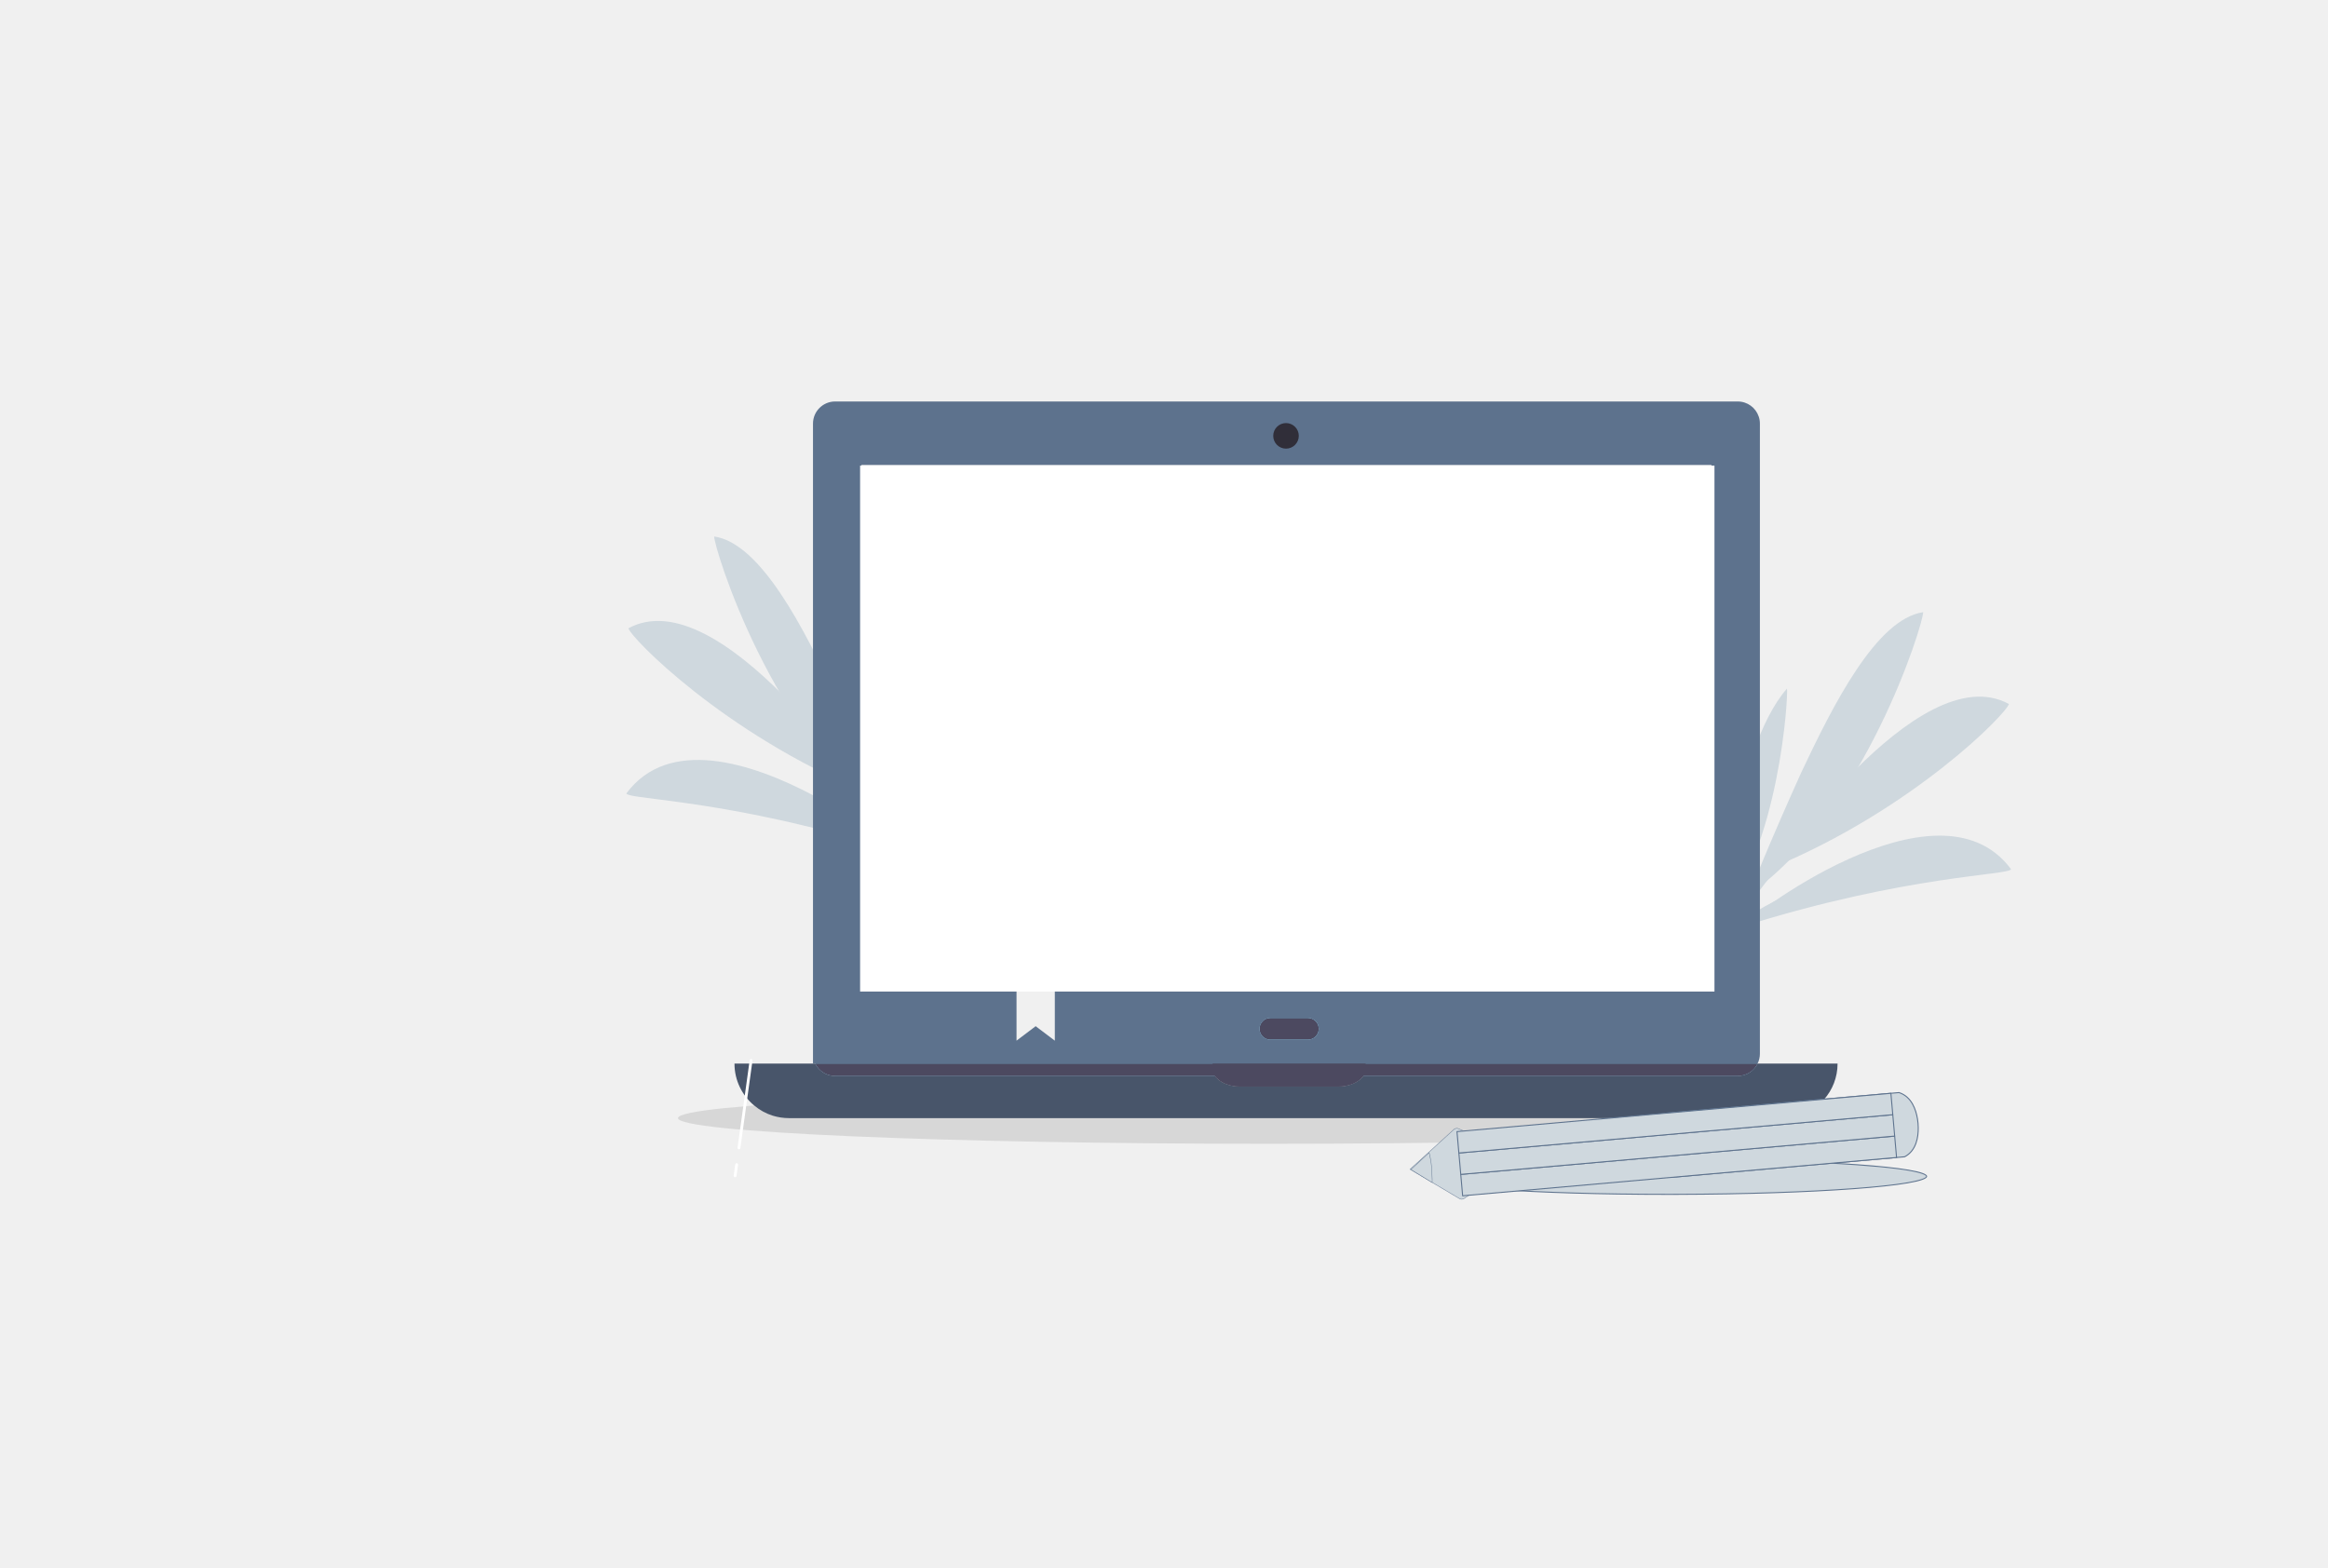
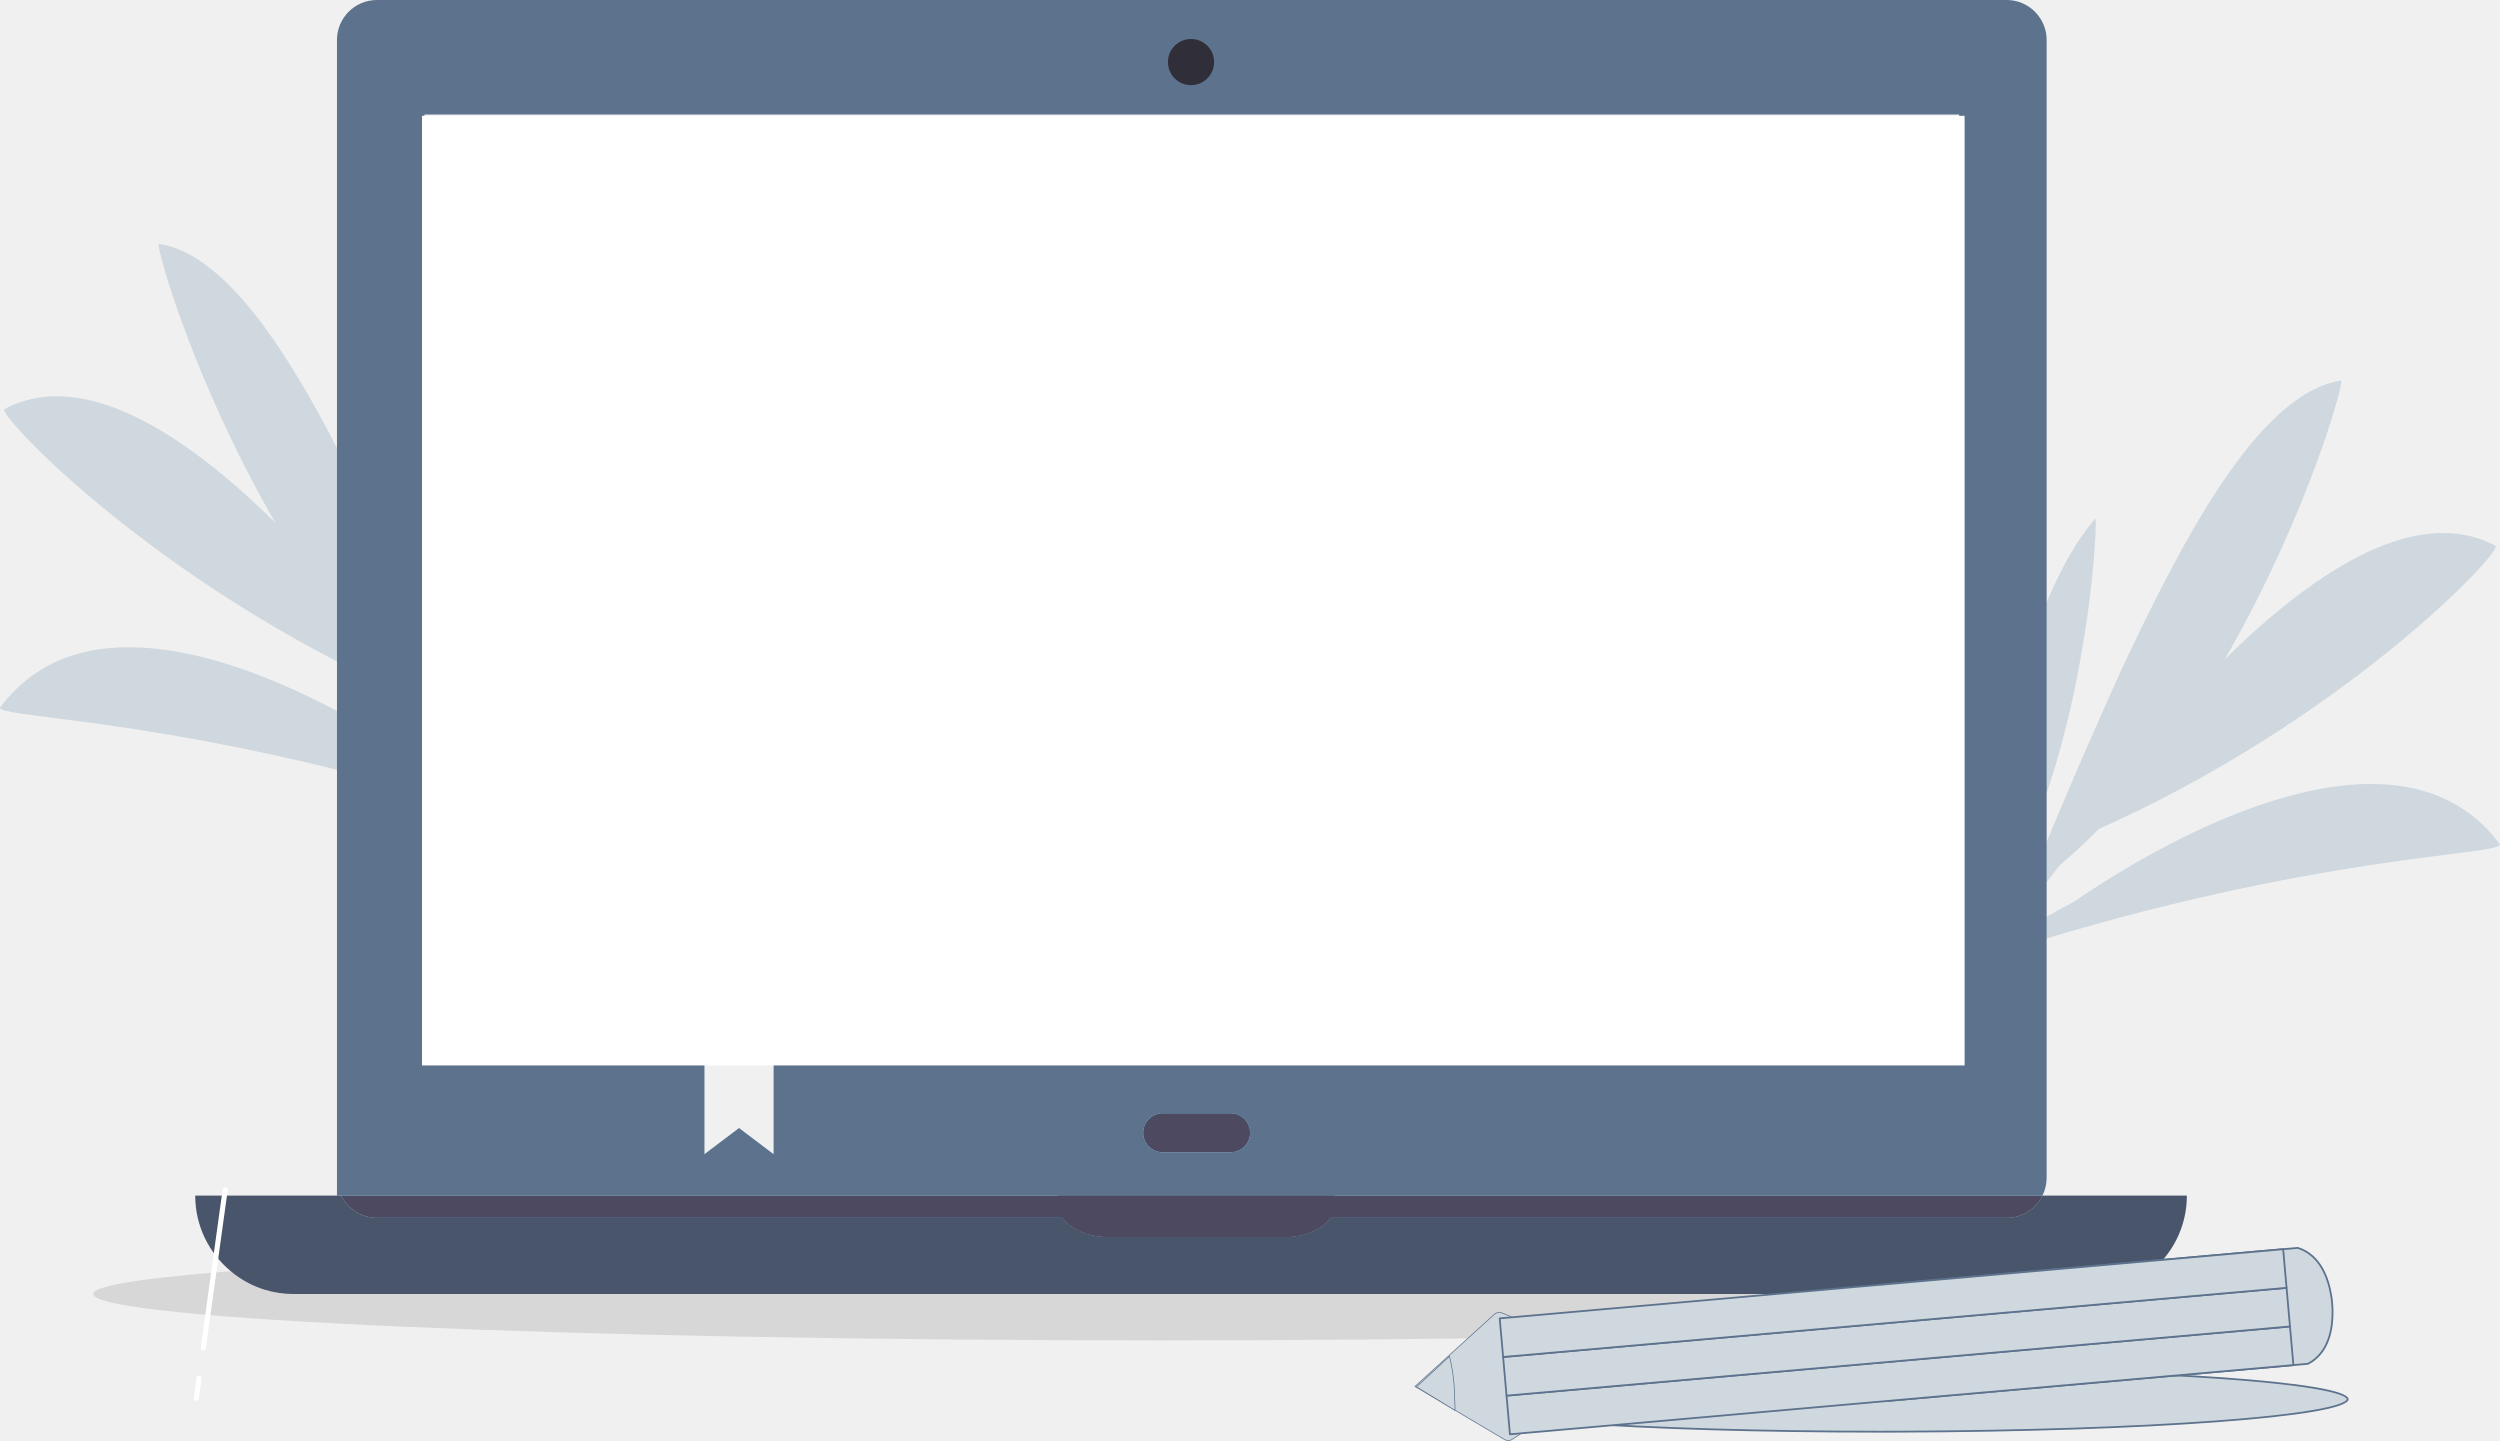
- <svg xmlns="http://www.w3.org/2000/svg" version="1.1" width="1642.15pt" height="1106pt" viewBox="0 0 1642.15 1106">
+ <svg xmlns="http://www.w3.org/2000/svg" version="1.1" width="976.713pt" height="562.931pt" viewBox="0 0 976.713 562.931">
  <defs>
    <clipPath id="clip_0">
-       <path transform="matrix(1,0,0,-1,0,1106)" d="M0 1106H1642.15V0H0Z" />
+       <path transform="matrix(1,0,0,-1,0,562.931)" d="M0 562.931H976.713V0H0Z" />
    </clipPath>
  </defs>
  <g id="layer_1" data-name="">
    <g clip-path="url(#clip_0)">
-       <path transform="matrix(1,0,0,-1,1311.881,788.7813)" d="M0 0C0-10.003-186.615-18.113-416.817-18.113-647.019-18.113-833.635-10.003-833.635 0-833.635 10.003-647.019 18.113-416.817 18.113-186.615 18.113 0 10.003 0 0" fill="#d7d7d7" />
-       <path transform="matrix(1,0,0,-1,1210.892,650.1114)" d="M0 0C.665-7.496 11.441 120.971 49.621 164.317 50.658 160.421 44.505 50.571 0 0" fill="#cfd8de" />
-       <path transform="matrix(1,0,0,-1,1192.264,704.4293)" d="M0 0C21.628 31.132 30.493 86.591 30.346 88.699L26.173 88.409 28.26 88.554 26.171 88.589C25.932 84.56 16.939 31.717-3.434 2.385Z" fill="#cfd8de" />
-       <path transform="matrix(1,0,0,-1,1273.429,628.0596)" d="M0 0C-.106-.577 .062-1.19 .45-1.638L1.543-.282ZM-99.585-72.878C-63.808-22.643-1.49 3.49 2.775 1.704L2.777 1.703 4.112-.756 1.627-.3 1.7-2.277C-3.546-2.472-62.364-27.829-96.177-75.306Z" fill="#cfd8de" />
-       <path transform="matrix(1,0,0,-1,1181.577,704.8975)" d="M0 0C26.551 33.5 53.354 68.188 79.659 103.099L76.32 105.617C50.032 70.732 23.251 36.071-3.28 2.596Z" fill="#cfd8de" />
-       <path transform="matrix(1,0,0,-1,1249.985,612.2047)" d="M0 0C-1.375-4.841 102.373 150.708 167.074 115.58 165.721 109.158 99.861 41.401 0 0" fill="#cfd8de" />
-       <path transform="matrix(1,0,0,-1,1233.716,631.0806)" d="M0 0C-.027 .067 14.416 36.535 36.836 86.048 59.305 133.673 89.751 194.342 122.852 199.201 123.097 191.217 81.52 56.952 0 0" fill="#cfd8de" />
-       <path transform="matrix(1,0,0,-1,1229.755,653.4254)" d="M0 0C-1.409 3.056 136.919 110.172 188.785 40.297 188.229 35.878 115.945 36.393 0 0" fill="#cfd8de" />
-       <path transform="matrix(1,0,0,-1,649.1816,596.4035)" d="M0 0C-1.043 1.212-2.058 2.453-3.074 3.722-4.201 5.131-5.301 6.569-6.372 8.064-24.305 32.961-35.076 67.755-41.364 98.179-41.42 98.433-41.477 98.715-41.533 98.969-48.554 133.424-49.851 162.072-49.343 164.018-46.608 160.888-43.986 157.335-41.533 153.416-41.477 153.331-41.42 153.247-41.364 153.162-14.324 110.022-3.553 23.967-.592 3.722-.452 2.65-.311 1.748-.197 1.071-.113 .621-.056 .282 0 0" fill="#cfd8de" />
-       <path transform="matrix(1,0,0,-1,649.4638,596.7134)" d="M0 0C0-.057-.029-.113-.056-.169-.085-.479-.169-.282-.282 .31-.226 .253-.197 .226-.141 .169-.085 .113-.056 .056 0 0" fill="#cfd8de" />
-       <path transform="matrix(1,0,0,-1,649.1816,596.4035)" d="M0 0C-1.043 1.212-2.058 2.453-3.074 3.722H-5.273C-5.639 5.216-6.006 6.654-6.372 8.064-9.897 22.473-11.504 33.187-11.419 34.089L-9.333 33.948-7.247 33.976C-7.134 32.087-5.104 19.54-.902 3.722-.677 2.848-.452 1.974-.197 1.071-.084 .677 .028 .253 .141-.141 .169-.254 .197-.367 .226-.479 .197-.789 .113-.592 0 0" fill="#cfd8de" />
-       <path transform="matrix(1,0,0,-1,671.541,648.6231)" d="M0 0-3.439-2.396C-4.145-1.41-4.821-.366-5.498 .677-8.515 5.414-11.278 10.63-13.788 16.044-16.1 21.063-18.186 26.279-20.075 31.496-20.16 31.721-20.245 31.975-20.329 32.229V32.257C-20.414 32.482-20.499 32.68-20.583 32.934-21.485 35.471-22.359 38.009-23.149 40.546-23.543 41.759-23.91 42.943-24.277 44.127V44.156C-24.361 44.438-24.446 44.663-24.502 44.917H-20.132C-19.173 41.843-18.158 38.686-17.059 35.527-16.889 35.104-16.748 34.682-16.579 34.23-16.269 33.328-15.93 32.398-15.592 31.496-15.057 30.029-14.492 28.535-13.9 27.068-13.026 24.841-12.096 22.614-11.109 20.442-11.109 20.415-11.109 20.415-11.081 20.415-10.489 18.92-9.812 17.482-9.107 16.044-6.513 10.546-3.609 5.329-.451 .677-.31 .451-.141 .226 0 0" fill="#cfd8de" />
-       <path transform="matrix(1,0,0,-1,586.4731,576.2994)" d="M0 0-1.072 1.381 .451 1.664C.564 1.071 .395 .451 0 0M36.26-16.382H40.18C33.695-12.266 27.52-8.797 21.994-5.95 21.994-5.95 21.965-5.95 21.965-5.921 21.711-5.809 21.457-5.667 21.176-5.526 9.53 .395 .874 3.44-1.72 3.44-1.973 3.44-2.171 3.412-2.312 3.355L-3.666 .902-1.156 1.353-1.241-.62C.621-.705 9.277-3.948 21.176-10.264 24.587-12.04 28.225-14.098 32.059-16.382 35.64-18.525 39.39-20.865 43.225-23.431 43.535-23.516 43.817-23.628 44.127-23.713 44.325-23.262 41.477-20.527 36.26-16.382M97.785-68.15 97.756-68.122C97.418-67.643 97.08-67.192 96.713-66.74L96.657-66.684C93.921-63.075 91.046-59.607 88.057-56.28 85.435-53.319 82.699-50.472 79.936-47.736 79.259-47.088 78.583-46.411 77.906-45.763 76.158-44.071 74.381-42.436 72.605-40.828 71.083-39.447 69.532-38.093 68.009-36.796 67.474-36.345 66.966-35.922 66.459-35.499 64.936-34.23 63.442-32.99 61.919-31.777 60.002-30.283 58.112-28.816 56.195-27.407 55.181-26.617 54.165-25.884 53.15-25.151 53.742-25.912 54.334-26.646 54.898-27.407H49.005C53.827-30.847 58.761-34.597 63.639-38.685 63.667-38.685 63.667-38.713 63.667-38.713 63.949-38.939 64.203-39.137 64.485-39.39 65.049-39.841 65.613-40.321 66.177-40.828 67.869-42.238 69.532-43.732 71.167-45.255 75.002-48.723 78.752-52.417 82.361-56.28 83.235-57.21 84.138-58.197 85.012-59.156 85.012-59.184 85.012-59.184 85.04-59.212 88.593-63.16 91.976-67.305 95.163-71.646 95.67-72.295 96.149-72.972 96.629-73.649L99.448-71.646 100.041-71.224C99.307-70.181 98.546-69.166 97.785-68.15" fill="#cfd8de" />
-       <path transform="matrix(1,0,0,-1,626.6528,577.6812)" d="M0 0C3.806-5.019 7.641-10.038 11.504-15H6.203C-.113-6.795-6.429 1.466-12.716 9.756-12.745 9.756-12.745 9.784-12.745 9.784-14.803 12.462-16.805 15.142-18.835 17.82-18.919 17.905-18.976 17.961-19.004 18.046-19.766 19.033-20.499 19.991-21.231 20.978-23.346 23.741-25.433 26.533-27.52 29.296L-25.602 30.734-24.192 31.806C-22.472 29.521-20.752 27.237-19.004 24.954-18.948 24.87-18.891 24.785-18.835 24.729-12.604 16.467-6.344 8.261-.056 .057-.028 .028-.028 0 0 0" fill="#cfd8de" />
-       <path transform="matrix(1,0,0,-1,682.0585,648.8765)" d="M0 0-3.271-2.622C-4.202-1.438-5.132-.254-6.09 .931-10.094 6.006-14.155 11.137-18.187 16.297L-21.57 20.611C-21.598 20.64-21.598 20.668-21.626 20.696-24.502 24.361-27.379 28.055-30.283 31.749-30.452 31.974-30.649 32.228-30.847 32.482V32.51C-31.214 32.961-31.552 33.413-31.918 33.864-31.918 33.864-31.918 33.892-31.946 33.892-34.851 37.642-37.755 41.392-40.687 45.17-41.251 45.932-41.844 46.665-42.436 47.426-41.42 46.693-40.405 45.96-39.39 45.17H-35.387C-35.189 44.917-34.992 44.663-34.794 44.409V44.381C-32.905 41.928-31.016 39.503-29.126 37.078-28.451 36.204-27.773 35.358-27.097 34.484-26.392 33.554-25.658 32.651-24.954 31.749-20.921 26.561-16.89 21.401-12.857 16.297-12.097 15.338-11.363 14.38-10.574 13.421-10.574 13.393-10.574 13.393-10.545 13.365-7.274 9.192-4.004 5.047-.733 .931-.479 .62-.254 .31 0 0" fill="#cfd8de" />
-       <path transform="matrix(1,0,0,-1,610.3769,558.7935)" d="M0 0C1.375-4.841-102.373 150.708-167.074 115.58-165.721 109.158-99.861 41.402 0 0" fill="#cfd8de" />
-       <path transform="matrix(1,0,0,-1,626.6459,577.6695)" d="M0 0C.028 .067-14.416 36.536-36.835 86.048-59.305 133.673-89.75 194.343-122.852 199.202-123.096 191.217-81.519 56.952 0 0" fill="#cfd8de" />
-       <path transform="matrix(1,0,0,-1,630.6,600.0123)" d="M0 0C-.31 .084-.592 .197-.902 .282-8.431 2.65-15.79 4.85-22.951 6.88-23.459 7.049-23.967 7.19-24.474 7.331-35.865 10.574-46.778 13.478-57.125 16.043-139.205 36.373-188.323 36.655-188.773 40.292-159.083 80.303-101.056 62.285-57.125 39.023-44.127 32.115-32.369 24.784-22.951 18.328-22.67 18.13-22.416 17.96-22.162 17.792-22.162 17.763-22.133 17.763-22.133 17.763-16.381 13.816-11.532 10.207-7.867 7.331-2.65 3.186 .198 .451 0 0" fill="#cfd8de" />
-       <path transform="matrix(1,0,0,-1,927.9858,731.1529)" d="M0 0C-1.354-1.382-3.271-2.228-5.357-2.228H-31.917C-36.12-2.228-39.503 1.184-39.503 5.357-39.503 7.443-38.657 9.361-37.275 10.742-35.922 12.124-34.005 12.97-31.917 12.97H-5.357C-1.156 12.97 2.228 9.558 2.228 5.357 2.228 3.271 1.382 1.381 0 0M312.583 437.352C310.497 443.499 304.661 447.925 297.809 447.925H-338.891C-347.519 447.925-354.511 440.933-354.511 432.305V138.471H-321.86C-321.353 138.331-320.845 138.189-320.337 138.021V403.178H279.255V32.876H-183.924V-2.989L-197.43 7.218-210.936-2.989V32.876H-320.337V47.426H-354.511V-10.743-19.174H311.794C312.838-17.087 313.43-14.719 313.43-12.238V432.305C313.43 434.081 313.148 435.772 312.583 437.352M-354.511 45.278H-320.337V139.447H-354.511ZM-354.511 139.447" fill="#5d728d" />
-       <path transform="matrix(1,0,0,-1,922.6288,718.1832)" d="M0 0C4.201 0 7.584-3.412 7.584-7.613 7.584-9.699 6.739-11.588 5.357-12.97 4.003-14.352 2.086-15.198 0-15.198H-26.561C-30.763-15.198-34.146-11.786-34.146-7.613-34.146-5.526-33.3-3.609-31.918-2.228-30.565-.846-28.648 0-26.561 0Z" fill="#56b5e2" />
-       <path transform="matrix(1,0,0,-1,983.3354,498.0547)" d="M0 0 20.104-12.547 0-25.095Z" fill="#56b5e2" />
-       <path transform="matrix(1,0,0,-1,1239.78,750.3267)" d="M0 0C-2.537-5.16-7.839-8.685-13.985-8.685H-650.685C-655.929-8.685-660.554-6.119-663.373-2.171-663.852-1.495-664.304-.761-664.67 0Z" fill="#56b5e2" />
-       <path transform="matrix(1,0,0,-1,930.2133,725.796)" d="M0 0C0-2.086-.846-3.976-2.228-5.357-3.581-6.739-5.498-7.585-7.584-7.585H-34.145C-38.347-7.585-41.73-4.173-41.73 0-41.73 2.086-40.884 4.004-39.503 5.385-38.149 6.767-36.232 7.613-34.145 7.613H-7.584C-3.383 7.613 0 4.201 0 0" fill="#4c4960" />
-       <path transform="matrix(1,0,0,-1,1296.201,750.3267)" d="M0 0C0-9.699-3.609-18.61-9.587-25.348V-25.376C-10.123-25.997-10.687-26.589-11.278-27.181-12.857-28.76-14.549-30.198-16.383-31.467-22.642-35.865-30.255-38.459-38.488-38.459H-739.644C-743.62-38.459-747.483-37.839-751.092-36.74-755.942-35.217-760.396-32.764-764.203-29.549-772.69-22.529-778.103-11.898-778.103 0H-721.091C-720.725-.761-720.273-1.495-719.794-2.171-719.372-2.763-718.92-3.327-718.413-3.835-718.102-4.173-717.792-4.483-717.454-4.765-717.087-5.104-716.72-5.386-716.326-5.667-716.128-5.837-715.903-5.978-715.678-6.119-715.31-6.372-714.916-6.598-714.521-6.824-713.563-7.359-712.519-7.782-711.42-8.092-711.109-8.177-710.8-8.262-710.461-8.318-710.095-8.402-709.728-8.459-709.362-8.515-709.136-8.572-708.882-8.6-708.628-8.6-708.121-8.656-707.613-8.685-707.106-8.685H-439.185C-435.97-13.111-429.26-16.156-421.449-16.156H-352.256C-344.474-16.156-337.735-13.111-334.549-8.685H-70.406C-64.26-8.685-58.958-5.16-56.421 0Z" fill="#48556a" />
-       <path transform="matrix(1,0,0,-1,1239.78,750.3267)" d="M0 0C-2.537-5.16-7.839-8.685-13.985-8.685H-278.128C-281.314-13.111-288.053-16.156-295.835-16.156H-365.028C-372.839-16.156-379.549-13.111-382.764-8.685H-650.685C-655.929-8.685-660.554-6.119-663.373-2.171-663.852-1.495-664.304-.761-664.67 0Z" fill="#4c4960" />
-       <path transform="matrix(1,0,0,-1,963.7109,753.1461)" d="M0 0C0-2.115-.733-4.088-2.059-5.865-5.245-10.292-11.983-13.337-19.766-13.337H-88.959C-96.77-13.337-103.48-10.292-106.695-5.865-107.992-4.088-108.725-2.115-108.725 0-108.725 .958-108.556 1.917-108.274 2.819H-.479C-.169 1.917 0 .958 0 0" fill="#4c4960" />
-       <path transform="matrix(1,0,0,-1,1176.096,842.5655)" d="M0 0C-104.148 0-168.631 6.066-168.646 11.687-168.65 12.827-164.965 16.821-117.41 20.341-84.156 22.803-39.936 24.232 7.106 24.367 9.517 24.374 11.919 24.377 14.307 24.377 118.439 24.377 182.913 18.311 182.929 12.691 182.945 6.81 112.327 .311 7.176 .01 4.777 .003 2.375 0 0 0" fill="#cfd8de" />
-       <path transform="matrix(1,0,0,-1,1190.393,817.8336)" d="M0 0C-2.382 0-4.788-.003-7.193-.01-104.474-.288-183.319-6.125-183.299-13.046-183.28-19.796-108.26-25.086-14.308-25.086-11.926-25.086-9.526-25.083-7.121-25.076 90.159-24.798 169.005-18.961 168.985-12.04 168.966-5.289 93.952 0 0 0M.013-.709C45.52-.709 88.015-1.947 119.671-4.195 166.9-7.55 168.275-11.592 168.276-12.042 168.277-12.505 166.86-16.679 117.367-20.342 84.121-22.803 39.91-24.232-7.123-24.367-9.527-24.374-11.927-24.377-14.308-24.377-59.818-24.377-102.318-23.139-133.978-20.891-181.214-17.536-182.589-13.494-182.591-13.044-182.592-12.58-181.175-8.407-131.682-4.744-98.436-2.283-54.224-.854-7.191-.719-4.787-.712-2.381-.709 .008-.709H.013" fill="#5d728d" />
-       <path transform="matrix(1,0,0,-1,1031.07,846.0176)" d="M0 0C-.534 0-1.059 .144-1.518 .416L-36.436 21.123-5.444 49.297C-4.903 49.773-4.205 50.036-3.481 50.036-3.045 50.036-2.623 49.943-2.227 49.758L22.72 39.164 24.759 16.079 1.664 .508C1.171 .176 .595 0 0 0" fill="#cfd8de" />
-       <path transform="matrix(1,0,0,-1,1027.588,795.8394)" d="M0 0C-.743 0-1.478-.266-2.058-.775L-33.192-29.079 1.892-49.884C2.383-50.175 2.933-50.32 3.482-50.32 4.091-50.32 4.7-50.142 5.225-49.787L28.389-34.17 26.335-10.917 1.315-.292C.895-.096 .446 0 0 0M0-.284V-.284C.416-.284 .818-.373 1.204-.552L26.068-11.112 28.092-34.028 5.066-49.552C4.597-49.869 4.049-50.036 3.482-50.036 2.974-50.036 2.474-49.899 2.036-49.64L-32.718-29.031-1.871-.989C-1.354-.534-.689-.284 0-.284" fill="#5d728d" />
-       <path transform="matrix(1,0,0,-1,1188.244,803.8697)" d="M0 0C.083-.473 .254-1.552 .384-3.036 .517-4.519 .537-5.612 .538-6.092 .636-12.593-.734-22.333-9.046-26.689L155.289-12.179C163.6-7.822 164.971 1.917 164.872 8.417 164.871 8.898 164.852 9.99 164.718 11.474 164.589 12.958 164.417 14.037 164.334 14.51 163.292 20.927 160.236 30.275 151.29 33.109L-13.044 18.598C-4.099 15.766-1.043 6.417 0 0" fill="#cfd8de" />
-       <path transform="matrix(1,0,0,-1,1188.244,803.8697)" stroke-width=".709" stroke-linecap="round" stroke-linejoin="round" fill="none" stroke="#5d728d" d="M0 0C.083-.473 .254-1.552 .384-3.036 .517-4.519 .537-5.612 .538-6.092 .636-12.593-.734-22.333-9.046-26.689L155.289-12.179C163.6-7.822 164.971 1.917 164.872 8.417 164.871 8.898 164.852 9.99 164.718 11.474 164.589 12.958 164.417 14.037 164.334 14.51 163.292 20.927 160.236 30.275 151.29 33.109L-13.044 18.598C-4.099 15.766-1.043 6.417 0 0Z" />
-       <path transform="matrix(1,0,0,-1,995.2499,825.0464)" d="M0 0 12.871 11.911C13.305 10.134 13.666 8.367 13.944 6.655 14.098 5.78 14.389 3.935 14.61 1.388 14.849-1.283 14.876-3.209 14.877-3.914 14.886-4.527 14.917-5.129 14.948-5.738 15.004-6.832 15.063-7.96 14.993-9.188Z" fill="#cfd8de" />
-       <path transform="matrix(1,0,0,-1,1008.201,812.8672)" d="M0 0-13.185-12.202 2.169-21.611C2.308-19.598 2.095-17.883 2.068-16.092 2.067-15.257 2.031-13.358 1.801-10.779 1.576-8.199 1.277-6.322 1.133-5.501 .852-3.771 .474-1.913 0 0M-.161-.535C.249-2.237 .589-3.921 .854-5.55 1.008-6.424 1.298-8.27 1.519-10.804 1.755-13.457 1.783-15.387 1.785-16.097 1.794-16.713 1.826-17.332 1.856-17.93 1.908-18.947 1.962-19.994 1.913-21.122L-12.717-12.156-.161-.535" fill="#5d728d" />
-       <path transform="matrix(1,0,0,-1,1337.816,816.5539)" d="M0 0-306.078-27.024-307.411-11.929-1.333 15.096Z" fill="#cfd8de" />
-       <path transform="matrix(1,0,0,-1,1337.816,816.5539)" stroke-width=".709" stroke-linecap="round" stroke-linejoin="round" fill="none" stroke="#5d728d" d="M0 0-306.078-27.024-307.411-11.929-1.333 15.096 0 0Z" />
-       <path transform="matrix(1,0,0,-1,1336.483,801.4577)" d="M0 0-306.078-27.025-307.411-11.93-1.332 15.096Z" fill="#cfd8de" />
-       <path transform="matrix(1,0,0,-1,1336.483,801.4577)" stroke-width=".709" stroke-linecap="round" stroke-linejoin="round" fill="none" stroke="#5d728d" d="M0 0-306.078-27.025-307.411-11.93-1.332 15.096 0 0Z" />
-       <path transform="matrix(1,0,0,-1,1335.151,786.362)" d="M0 0-306.079-27.025-307.412-11.929-1.333 15.096Z" fill="#cfd8de" />
-       <path transform="matrix(1,0,0,-1,1335.151,786.362)" stroke-width=".709" stroke-linecap="round" stroke-linejoin="round" fill="none" stroke="#5d728d" d="M0 0-306.079-27.025-307.412-11.929-1.333 15.096 0 0Z" />
-       <path transform="matrix(1,0,0,-1,916.1586,307.4752)" d="M0 0C0-4.98-4.037-9.017-9.017-9.017-13.997-9.017-18.034-4.98-18.034 0-18.034 4.98-13.997 9.017-9.017 9.017-4.037 9.017 0 4.98 0 0" fill="#302e39" />
-       <path transform="matrix(1,0,0,-1,519.6176,821.6255)" stroke-width="2" stroke-linecap="round" stroke-miterlimit="10" stroke-linejoin="miter" fill="none" stroke="#ffffff" d="M0 0-1.085-7.841" />
-       <path transform="matrix(1,0,0,-1,529.7949,748.0958)" stroke-width="2" stroke-linecap="round" stroke-miterlimit="10" stroke-linejoin="miter" fill="none" stroke="#ffffff" d="M0 0-8.538-61.682" />
-       <path transform="matrix(1,0,0,-1,0,1106)" d="M1209.37 406.522H606.709V777.522H1209.37Z" fill="#ffffff" />
+       <path transform="matrix(1,0,0,-1,870.0546,505.5532)" d="M0 0C0-10.003-186.615-18.112-416.817-18.112-647.02-18.112-833.635-10.003-833.635 0-833.635 10.003-647.02 18.113-416.817 18.113-186.615 18.113 0 10.003 0 0" fill="#d7d7d7" />
+       <path transform="matrix(1,0,0,-1,769.0663,366.8833)" d="M0 0C.664-7.496 11.44 120.971 49.62 164.317 50.658 160.421 44.504 50.571 0 0" fill="#cfd8de" />
+       <path transform="matrix(1,0,0,-1,750.4384,421.2011)" d="M0 0C21.628 31.132 30.493 86.591 30.346 88.699L26.172 88.409 28.259 88.554 26.17 88.589C25.932 84.56 16.939 31.717-3.434 2.385Z" fill="#cfd8de" />
+       <path transform="matrix(1,0,0,-1,831.6024,344.8315)" d="M0 0C-.106-.577 .062-1.19 .45-1.638L1.543-.282ZM-99.585-72.878C-63.808-22.643-1.49 3.49 2.775 1.704L2.777 1.703 4.112-.756 1.626-.299 1.7-2.277C-3.546-2.472-62.365-27.829-96.177-75.306Z" fill="#cfd8de" />
+       <path transform="matrix(1,0,0,-1,739.7509,421.6694)" d="M0 0C26.55 33.5 53.354 68.188 79.659 103.099L76.32 105.617C50.031 70.732 23.25 36.071-3.28 2.596Z" fill="#cfd8de" />
+       <path transform="matrix(1,0,0,-1,808.1591,328.9765)" d="M0 0C-1.375-4.841 102.373 150.708 167.074 115.58 165.72 109.158 99.861 41.401 0 0" fill="#cfd8de" />
+       <path transform="matrix(1,0,0,-1,791.8895,347.8526)" d="M0 0C-.027 .067 14.415 36.535 36.836 86.048 59.305 133.673 89.75 194.342 122.852 199.201 123.097 191.217 81.519 56.952 0 0" fill="#cfd8de" />
+       <path transform="matrix(1,0,0,-1,787.9286,370.1967)" d="M0 0C-1.409 3.055 136.919 110.172 188.784 40.297 188.229 35.877 115.945 36.393 0 0" fill="#cfd8de" />
+       <path transform="matrix(1,0,0,-1,207.3553,313.1752)" d="M0 0C-1.043 1.212-2.058 2.453-3.074 3.722-4.201 5.131-5.301 6.57-6.373 8.064-24.306 32.961-35.076 67.756-41.364 98.179-41.42 98.433-41.477 98.715-41.533 98.969-48.554 133.424-49.852 162.072-49.343 164.018-46.608 160.888-43.986 157.335-41.533 153.416-41.477 153.331-41.42 153.247-41.364 153.162-14.324 110.022-3.553 23.967-.592 3.722-.452 2.651-.311 1.748-.198 1.071-.113 .621-.057 .282 0 0" fill="#cfd8de" />
+       <path transform="matrix(1,0,0,-1,207.6376,313.4854)" d="M0 0C0-.057-.029-.113-.057-.169-.085-.479-.169-.282-.282 .31-.226 .253-.198 .226-.141 .169-.085 .113-.057 .057 0 0" fill="#cfd8de" />
+       <path transform="matrix(1,0,0,-1,207.3553,313.1752)" d="M0 0C-1.043 1.212-2.058 2.453-3.074 3.722H-5.273C-5.639 5.216-6.006 6.654-6.373 8.064-9.897 22.473-11.504 33.187-11.419 34.089L-9.333 33.948-7.247 33.976C-7.134 32.087-5.104 19.54-.902 3.722-.677 2.848-.452 1.974-.198 1.071-.084 .677 .028 .254 .141-.141 .169-.253 .197-.367 .226-.479 .197-.789 .113-.592 0 0" fill="#cfd8de" />
+       <path transform="matrix(1,0,0,-1,229.7147,365.395)" d="M0 0-3.44-2.396C-4.145-1.41-4.821-.366-5.498 .677-8.515 5.414-11.278 10.63-13.788 16.044-16.1 21.063-18.187 26.279-20.075 31.496-20.16 31.721-20.245 31.975-20.33 32.229V32.257C-20.414 32.482-20.499 32.68-20.583 32.934-21.485 35.471-22.359 38.009-23.149 40.546-23.543 41.759-23.91 42.943-24.277 44.127V44.156C-24.361 44.438-24.446 44.663-24.502 44.917H-20.132C-19.173 41.843-18.158 38.686-17.059 35.527-16.89 35.105-16.749 34.682-16.579 34.23-16.269 33.328-15.931 32.398-15.593 31.496-15.057 30.029-14.493 28.535-13.9 27.068-13.026 24.841-12.096 22.614-11.109 20.442-11.109 20.415-11.109 20.415-11.081 20.415-10.489 18.92-9.812 17.482-9.107 16.044-6.514 10.546-3.609 5.33-.451 .677-.311 .452-.141 .226 0 0" fill="#cfd8de" />
+       <path transform="matrix(1,0,0,-1,144.6469,293.0712)" d="M0 0-1.072 1.381 .451 1.664C.564 1.071 .395 .451 0 0M36.26-16.382H40.18C33.694-12.265 27.52-8.797 21.993-5.949 21.993-5.949 21.965-5.949 21.965-5.921 21.711-5.809 21.457-5.667 21.175-5.526 9.53 .395 .874 3.44-1.72 3.44-1.974 3.44-2.171 3.412-2.312 3.355L-3.666 .902-1.156 1.354-1.241-.62C.62-.705 9.277-3.948 21.175-10.264 24.587-12.04 28.225-14.098 32.059-16.382 35.64-18.525 39.39-20.865 43.225-23.431 43.535-23.516 43.817-23.628 44.127-23.713 44.324-23.262 41.477-20.527 36.26-16.382M97.784-68.15 97.756-68.122C97.418-67.643 97.08-67.192 96.713-66.74L96.657-66.684C93.921-63.075 91.046-59.607 88.057-56.28 85.435-53.319 82.699-50.471 79.936-47.736 79.259-47.087 78.583-46.411 77.906-45.763 76.158-44.071 74.381-42.436 72.605-40.828 71.083-39.447 69.532-38.093 68.009-36.796 67.474-36.345 66.966-35.922 66.459-35.499 64.936-34.23 63.441-32.99 61.919-31.777 60.002-30.283 58.112-28.816 56.195-27.407 55.18-26.617 54.165-25.884 53.149-25.151 53.742-25.912 54.334-26.646 54.898-27.407H49.005C53.827-30.847 58.761-34.597 63.639-38.685 63.667-38.685 63.667-38.713 63.667-38.713 63.949-38.939 64.203-39.136 64.484-39.39 65.049-39.841 65.613-40.321 66.177-40.828 67.869-42.238 69.532-43.732 71.167-45.255 75.001-48.723 78.752-52.417 82.361-56.28 83.235-57.21 84.138-58.197 85.011-59.156 85.011-59.184 85.011-59.184 85.04-59.212 88.592-63.16 91.976-67.305 95.163-71.646 95.67-72.295 96.149-72.972 96.628-73.648L99.448-71.646 100.04-71.224C99.307-70.181 98.546-69.166 97.784-68.15" fill="#cfd8de" />
+       <path transform="matrix(1,0,0,-1,184.8265,294.4531)" d="M0 0C3.806-5.019 7.641-10.038 11.503-15.001H6.203C-.113-6.795-6.429 1.466-12.716 9.756-12.745 9.756-12.745 9.784-12.745 9.784-14.803 12.463-16.805 15.142-18.835 17.82-18.919 17.905-18.976 17.961-19.004 18.046-19.766 19.033-20.499 19.991-21.232 20.978-23.347 23.741-25.433 26.533-27.52 29.296L-25.603 30.734-24.192 31.806C-22.472 29.521-20.753 27.237-19.004 24.954-18.948 24.87-18.891 24.785-18.835 24.729-12.604 16.467-6.344 8.262-.057 .057-.028 .028-.028 0 0 0" fill="#cfd8de" />
+       <path transform="matrix(1,0,0,-1,240.2318,365.6485)" d="M0 0-3.271-2.622C-4.201-1.438-5.132-.254-6.09 .931-10.094 6.006-14.154 11.137-18.187 16.297-19.314 17.735-20.442 19.173-21.57 20.612-21.598 20.64-21.598 20.668-21.626 20.696-24.502 24.362-27.378 28.055-30.283 31.749-30.452 31.975-30.649 32.228-30.847 32.482V32.51C-31.213 32.961-31.551 33.413-31.918 33.864-31.918 33.864-31.918 33.892-31.946 33.892-34.85 37.642-37.754 41.392-40.687 45.17-41.25 45.932-41.843 46.665-42.436 47.426-41.42 46.693-40.405 45.96-39.39 45.17H-35.386C-35.189 44.917-34.991 44.663-34.794 44.409V44.381C-32.905 41.928-31.016 39.503-29.126 37.078-28.45 36.204-27.773 35.358-27.096 34.484-26.391 33.554-25.658 32.651-24.953 31.749-20.921 26.561-16.89 21.401-12.857 16.297-12.096 15.338-11.363 14.38-10.574 13.421-10.574 13.393-10.574 13.393-10.545 13.365-7.274 9.192-4.003 5.047-.733 .931-.479 .62-.254 .31 0 0" fill="#cfd8de" />
+       <path transform="matrix(1,0,0,-1,168.5507,275.5654)" d="M0 0C1.374-4.841-102.374 150.708-167.075 115.58-165.721 109.158-99.861 41.402 0 0" fill="#cfd8de" />
+       <path transform="matrix(1,0,0,-1,184.8197,294.4414)" d="M0 0C.028 .067-14.416 36.536-36.835 86.048-59.305 133.673-89.75 194.343-122.852 199.202-123.097 191.217-81.519 56.952 0 0" fill="#cfd8de" />
+       <path transform="matrix(1,0,0,-1,188.7738,316.7841)" d="M0 0C-.31 .084-.592 .197-.902 .282-8.431 2.65-15.79 4.85-22.952 6.88-23.459 7.049-23.967 7.19-24.474 7.331-35.866 10.574-46.778 13.478-57.125 16.043-139.205 36.373-188.323 36.655-188.774 40.292-159.083 80.303-101.056 62.285-57.125 39.023-44.127 32.115-32.369 24.784-22.952 18.328-22.67 18.13-22.416 17.961-22.162 17.792-22.162 17.764-22.134 17.764-22.134 17.764-16.381 13.816-11.533 10.207-7.867 7.331-2.65 3.186 .197 .451 0 0" fill="#cfd8de" />
+       <path transform="matrix(1,0,0,-1,486.1595,447.9248)" d="M0 0C-1.354-1.382-3.271-2.228-5.357-2.228H-31.918C-36.12-2.228-39.503 1.184-39.503 5.357-39.503 7.443-38.657 9.361-37.275 10.743-35.922 12.124-34.005 12.97-31.918 12.97H-5.357C-1.156 12.97 2.228 9.558 2.228 5.357 2.228 3.271 1.381 1.381 0 0M312.583 437.352C310.498 443.499 304.661 447.925 297.809 447.925H-338.891C-347.519 447.925-354.511 440.933-354.511 432.305V138.471H-321.86C-321.353 138.331-320.845 138.19-320.337 138.021V403.178H279.255V32.876H-183.924V-2.989L-197.43 7.218-210.937-2.989V32.876H-320.337V47.426H-354.511V-10.743-19.174H311.794C312.837-17.087 313.43-14.719 313.43-12.237V432.305C313.43 434.081 313.148 435.772 312.583 437.352M-354.511 45.278H-320.337V139.447H-354.511ZM-354.511 139.447" fill="#5d728d" />
+       <path transform="matrix(1,0,0,-1,480.8026,434.955)" d="M0 0C4.201 0 7.584-3.412 7.584-7.613 7.584-9.699 6.738-11.588 5.357-12.97 4.003-14.352 2.086-15.197 0-15.197H-26.561C-30.763-15.197-34.146-11.786-34.146-7.613-34.146-5.526-33.3-3.609-31.918-2.227-30.565-.846-28.648 0-26.561 0Z" fill="#56b5e2" />
+       <path transform="matrix(1,0,0,-1,541.5092,214.8266)" d="M0 0 20.104-12.547 0-25.095Z" fill="#56b5e2" />
+       <path transform="matrix(1,0,0,-1,797.954,467.0986)" d="M0 0C-2.538-5.16-7.839-8.685-13.985-8.685H-650.685C-655.929-8.685-660.554-6.119-663.374-2.171-663.853-1.494-664.304-.761-664.67 0Z" fill="#56b5e2" />
+       <path transform="matrix(1,0,0,-1,488.3871,442.5679)" d="M0 0C0-2.086-.846-3.976-2.228-5.357-3.581-6.739-5.498-7.584-7.584-7.584H-34.146C-38.347-7.584-41.73-4.173-41.73 0-41.73 2.086-40.885 4.004-39.503 5.386-38.149 6.767-36.232 7.613-34.146 7.613H-7.584C-3.383 7.613 0 4.201 0 0" fill="#4c4960" />
+       <path transform="matrix(1,0,0,-1,854.3749,467.0986)" d="M0 0C0-9.699-3.609-18.61-9.588-25.348V-25.376C-10.123-25.997-10.687-26.589-11.279-27.181-12.858-28.76-14.55-30.198-16.383-31.467-22.642-35.865-30.255-38.459-38.488-38.459H-739.645C-743.62-38.459-747.483-37.839-751.092-36.74-755.942-35.217-760.396-32.764-764.203-29.549-772.69-22.529-778.104-11.898-778.104 0H-721.091C-720.725-.761-720.273-1.494-719.794-2.171-719.372-2.763-718.92-3.327-718.413-3.835-718.102-4.173-717.792-4.483-717.454-4.765-717.087-5.104-716.721-5.385-716.326-5.667-716.128-5.837-715.903-5.978-715.678-6.119-715.311-6.372-714.917-6.598-714.521-6.823-713.563-7.359-712.52-7.782-711.42-8.092-711.109-8.177-710.8-8.262-710.461-8.317-710.095-8.402-709.728-8.458-709.362-8.515-709.136-8.572-708.882-8.6-708.628-8.6-708.121-8.656-707.613-8.685-707.106-8.685H-439.185C-435.97-13.111-429.26-16.156-421.45-16.156H-352.256C-344.474-16.156-337.735-13.111-334.549-8.685H-70.406C-64.26-8.685-58.959-5.16-56.421 0Z" fill="#48556a" />
+       <path transform="matrix(1,0,0,-1,797.954,467.0986)" d="M0 0C-2.538-5.16-7.839-8.685-13.985-8.685H-278.128C-281.314-13.111-288.053-16.156-295.835-16.156H-365.029C-372.839-16.156-379.549-13.111-382.764-8.685H-650.685C-655.929-8.685-660.554-6.119-663.374-2.171-663.853-1.494-664.304-.761-664.67 0Z" fill="#4c4960" />
+       <path transform="matrix(1,0,0,-1,521.8846,469.918)" d="M0 0C0-2.115-.733-4.088-2.059-5.865-5.245-10.292-11.983-13.337-19.766-13.337H-88.959C-96.77-13.337-103.48-10.292-106.695-5.865-107.992-4.088-108.725-2.115-108.725 0-108.725 .958-108.556 1.917-108.274 2.819H-.48C-.169 1.917 0 .958 0 0" fill="#4c4960" />
+       <path transform="matrix(1,0,0,-1,734.2577,559.3369)" d="M0 0C-104.142 0-168.62 6.066-168.635 11.687-168.639 12.827-164.954 16.821-117.398 20.341-84.145 22.803-39.924 24.232 7.117 24.367 9.521 24.374 11.924 24.377 14.305 24.377 118.446 24.377 182.925 18.311 182.94 12.691 182.957 6.81 112.339 .311 7.187 .01 4.783 .003 2.381 0 0 0" fill="#cfd8de" />
+       <path transform="matrix(1,0,0,-1,748.5673,534.6054)" d="M0 0C-2.382 0-4.788-.003-7.193-.01-104.474-.288-183.319-6.125-183.3-13.046-183.28-19.796-108.26-25.086-14.308-25.086-11.927-25.086-9.526-25.083-7.121-25.076 90.159-24.797 169.005-18.961 168.985-12.04 168.966-5.289 93.952 0 0 0M.013-.708C45.519-.708 88.015-1.947 119.671-4.195 166.9-7.55 168.275-11.592 168.276-12.042 168.277-12.505 166.86-16.679 117.367-20.342 84.121-22.803 39.909-24.232-7.124-24.367-9.527-24.374-11.927-24.377-14.308-24.377-59.818-24.377-102.318-23.139-133.979-20.891-181.215-17.536-182.59-13.494-182.591-13.044-182.592-12.58-181.175-8.407-131.682-4.744-98.436-2.283-54.225-.853-7.191-.719-4.787-.712-2.381-.708 .008-.708H.013" fill="#5d728d" />
+       <path transform="matrix(1,0,0,-1,589.2445,562.7896)" d="M0 0C-.534 0-1.059 .144-1.519 .417L-36.437 21.123-5.446 49.298C-4.904 49.773-4.206 50.037-3.482 50.037-3.046 50.037-2.624 49.943-2.228 49.758L22.719 39.164 24.757 16.079 1.664 .509C1.17 .176 .595 0 0 0" fill="#cfd8de" />
+       <path transform="matrix(1,0,0,-1,585.7621,512.6113)" d="M0 0C-.743 0-1.478-.266-2.059-.775L-33.192-29.079 1.892-49.884C2.383-50.175 2.933-50.32 3.482-50.32 4.091-50.32 4.699-50.142 5.225-49.787L28.388-34.17 26.335-10.917 1.315-.292C.895-.096 .446 0 0 0M0-.284V-.284C.416-.284 .818-.373 1.204-.552L26.068-11.112 28.091-34.028 5.066-49.552C4.597-49.869 4.048-50.036 3.482-50.036 2.973-50.036 2.474-49.899 2.036-49.64L-32.718-29.031-1.872-.988C-1.354-.534-.689-.284 0-.284" fill="#5d728d" />
+       <path transform="matrix(1,0,0,-1,746.4169,520.6416)" d="M0 0C.084-.473 .255-1.552 .384-3.036 .518-4.519 .538-5.612 .539-6.092 .637-12.593-.734-22.333-9.045-26.689L155.29-12.179C163.601-7.822 164.972 1.917 164.873 8.417 164.872 8.898 164.852 9.99 164.719 11.474 164.59 12.958 164.418 14.037 164.335 14.51 163.293 20.927 160.237 30.275 151.291 33.109L-13.043 18.599C-4.098 15.766-1.042 6.417 0 0" fill="#cfd8de" />
+       <path transform="matrix(1,0,0,-1,746.4169,520.6416)" stroke-width=".709" stroke-linecap="round" stroke-linejoin="round" fill="none" stroke="#5d728d" d="M0 0C.084-.473 .255-1.552 .384-3.036 .518-4.519 .538-5.612 .539-6.092 .637-12.593-.734-22.333-9.045-26.689L155.29-12.179C163.601-7.822 164.972 1.917 164.873 8.417 164.872 8.898 164.852 9.99 164.719 11.474 164.59 12.958 164.418 14.037 164.335 14.51 163.293 20.927 160.237 30.275 151.291 33.109L-13.043 18.599C-4.098 15.766-1.042 6.417 0 0Z" />
+       <path transform="matrix(1,0,0,-1,553.4232,541.8178)" d="M0 0 12.871 11.911C13.306 10.128 13.667 8.361 13.944 6.655 14.099 5.776 14.39 3.925 14.611 1.388 14.849-1.283 14.876-3.209 14.877-3.914 14.887-4.528 14.917-5.132 14.949-5.741 15.005-6.834 15.063-7.961 14.993-9.188Z" fill="#cfd8de" />
+       <path transform="matrix(1,0,0,-1,566.3744,529.6392)" d="M0 0-13.185-12.202 2.169-21.611C2.308-19.598 2.094-17.883 2.068-16.092 2.066-15.257 2.031-13.357 1.801-10.779 1.576-8.199 1.277-6.322 1.133-5.501 .852-3.771 .473-1.913 0 0M-.161-.535C.249-2.237 .589-3.921 .854-5.55 1.007-6.424 1.298-8.271 1.518-10.804 1.755-13.456 1.783-15.386 1.785-16.097 1.793-16.713 1.825-17.332 1.856-17.93 1.908-18.947 1.961-19.994 1.913-21.122L-12.717-12.155-.161-.535" fill="#5d728d" />
+       <path transform="matrix(1,0,0,-1,895.9901,533.3256)" d="M0 0-306.078-27.024-307.412-11.929-1.333 15.096Z" fill="#cfd8de" />
+       <path transform="matrix(1,0,0,-1,895.9901,533.3256)" stroke-width=".709" stroke-linecap="round" stroke-linejoin="round" fill="none" stroke="#5d728d" d="M0 0-306.078-27.024-307.412-11.929-1.333 15.096 0 0Z" />
+       <path transform="matrix(1,0,0,-1,894.6571,518.2295)" d="M0 0-306.079-27.025-307.412-11.93-1.333 15.096Z" fill="#cfd8de" />
+       <path transform="matrix(1,0,0,-1,894.6571,518.2295)" stroke-width=".709" stroke-linecap="round" stroke-linejoin="round" fill="none" stroke="#5d728d" d="M0 0-306.079-27.025-307.412-11.93-1.333 15.096 0 0Z" />
+       <path transform="matrix(1,0,0,-1,893.3241,503.1333)" d="M0 0-306.079-27.026-307.411-11.93-1.333 15.096Z" fill="#cfd8de" />
+       <path transform="matrix(1,0,0,-1,893.3241,503.1333)" stroke-width=".709" stroke-linecap="round" stroke-linejoin="round" fill="none" stroke="#5d728d" d="M0 0-306.079-27.026-307.411-11.93-1.333 15.096 0 0Z" />
+       <path transform="matrix(1,0,0,-1,474.3324,24.24701)" d="M0 0C0-4.98-4.037-9.017-9.017-9.017-13.997-9.017-18.034-4.98-18.034 0-18.034 4.98-13.997 9.017-9.017 9.017-4.037 9.017 0 4.98 0 0" fill="#302e39" />
+       <path transform="matrix(1,0,0,-1,77.7909,538.3975)" stroke-width="2" stroke-linecap="round" stroke-miterlimit="10" stroke-linejoin="miter" fill="none" stroke="#ffffff" d="M0 0-1.085-7.841" />
+       <path transform="matrix(1,0,0,-1,87.9686,464.8676)" stroke-width="2" stroke-linecap="round" stroke-miterlimit="10" stroke-linejoin="miter" fill="none" stroke="#ffffff" d="M0 0-8.538-61.682" />
+       <path transform="matrix(1,0,0,-1,0,562.931)" d="M767.543 146.681H164.882V517.681H767.543Z" fill="#ffffff" />
    </g>
  </g>
</svg>
